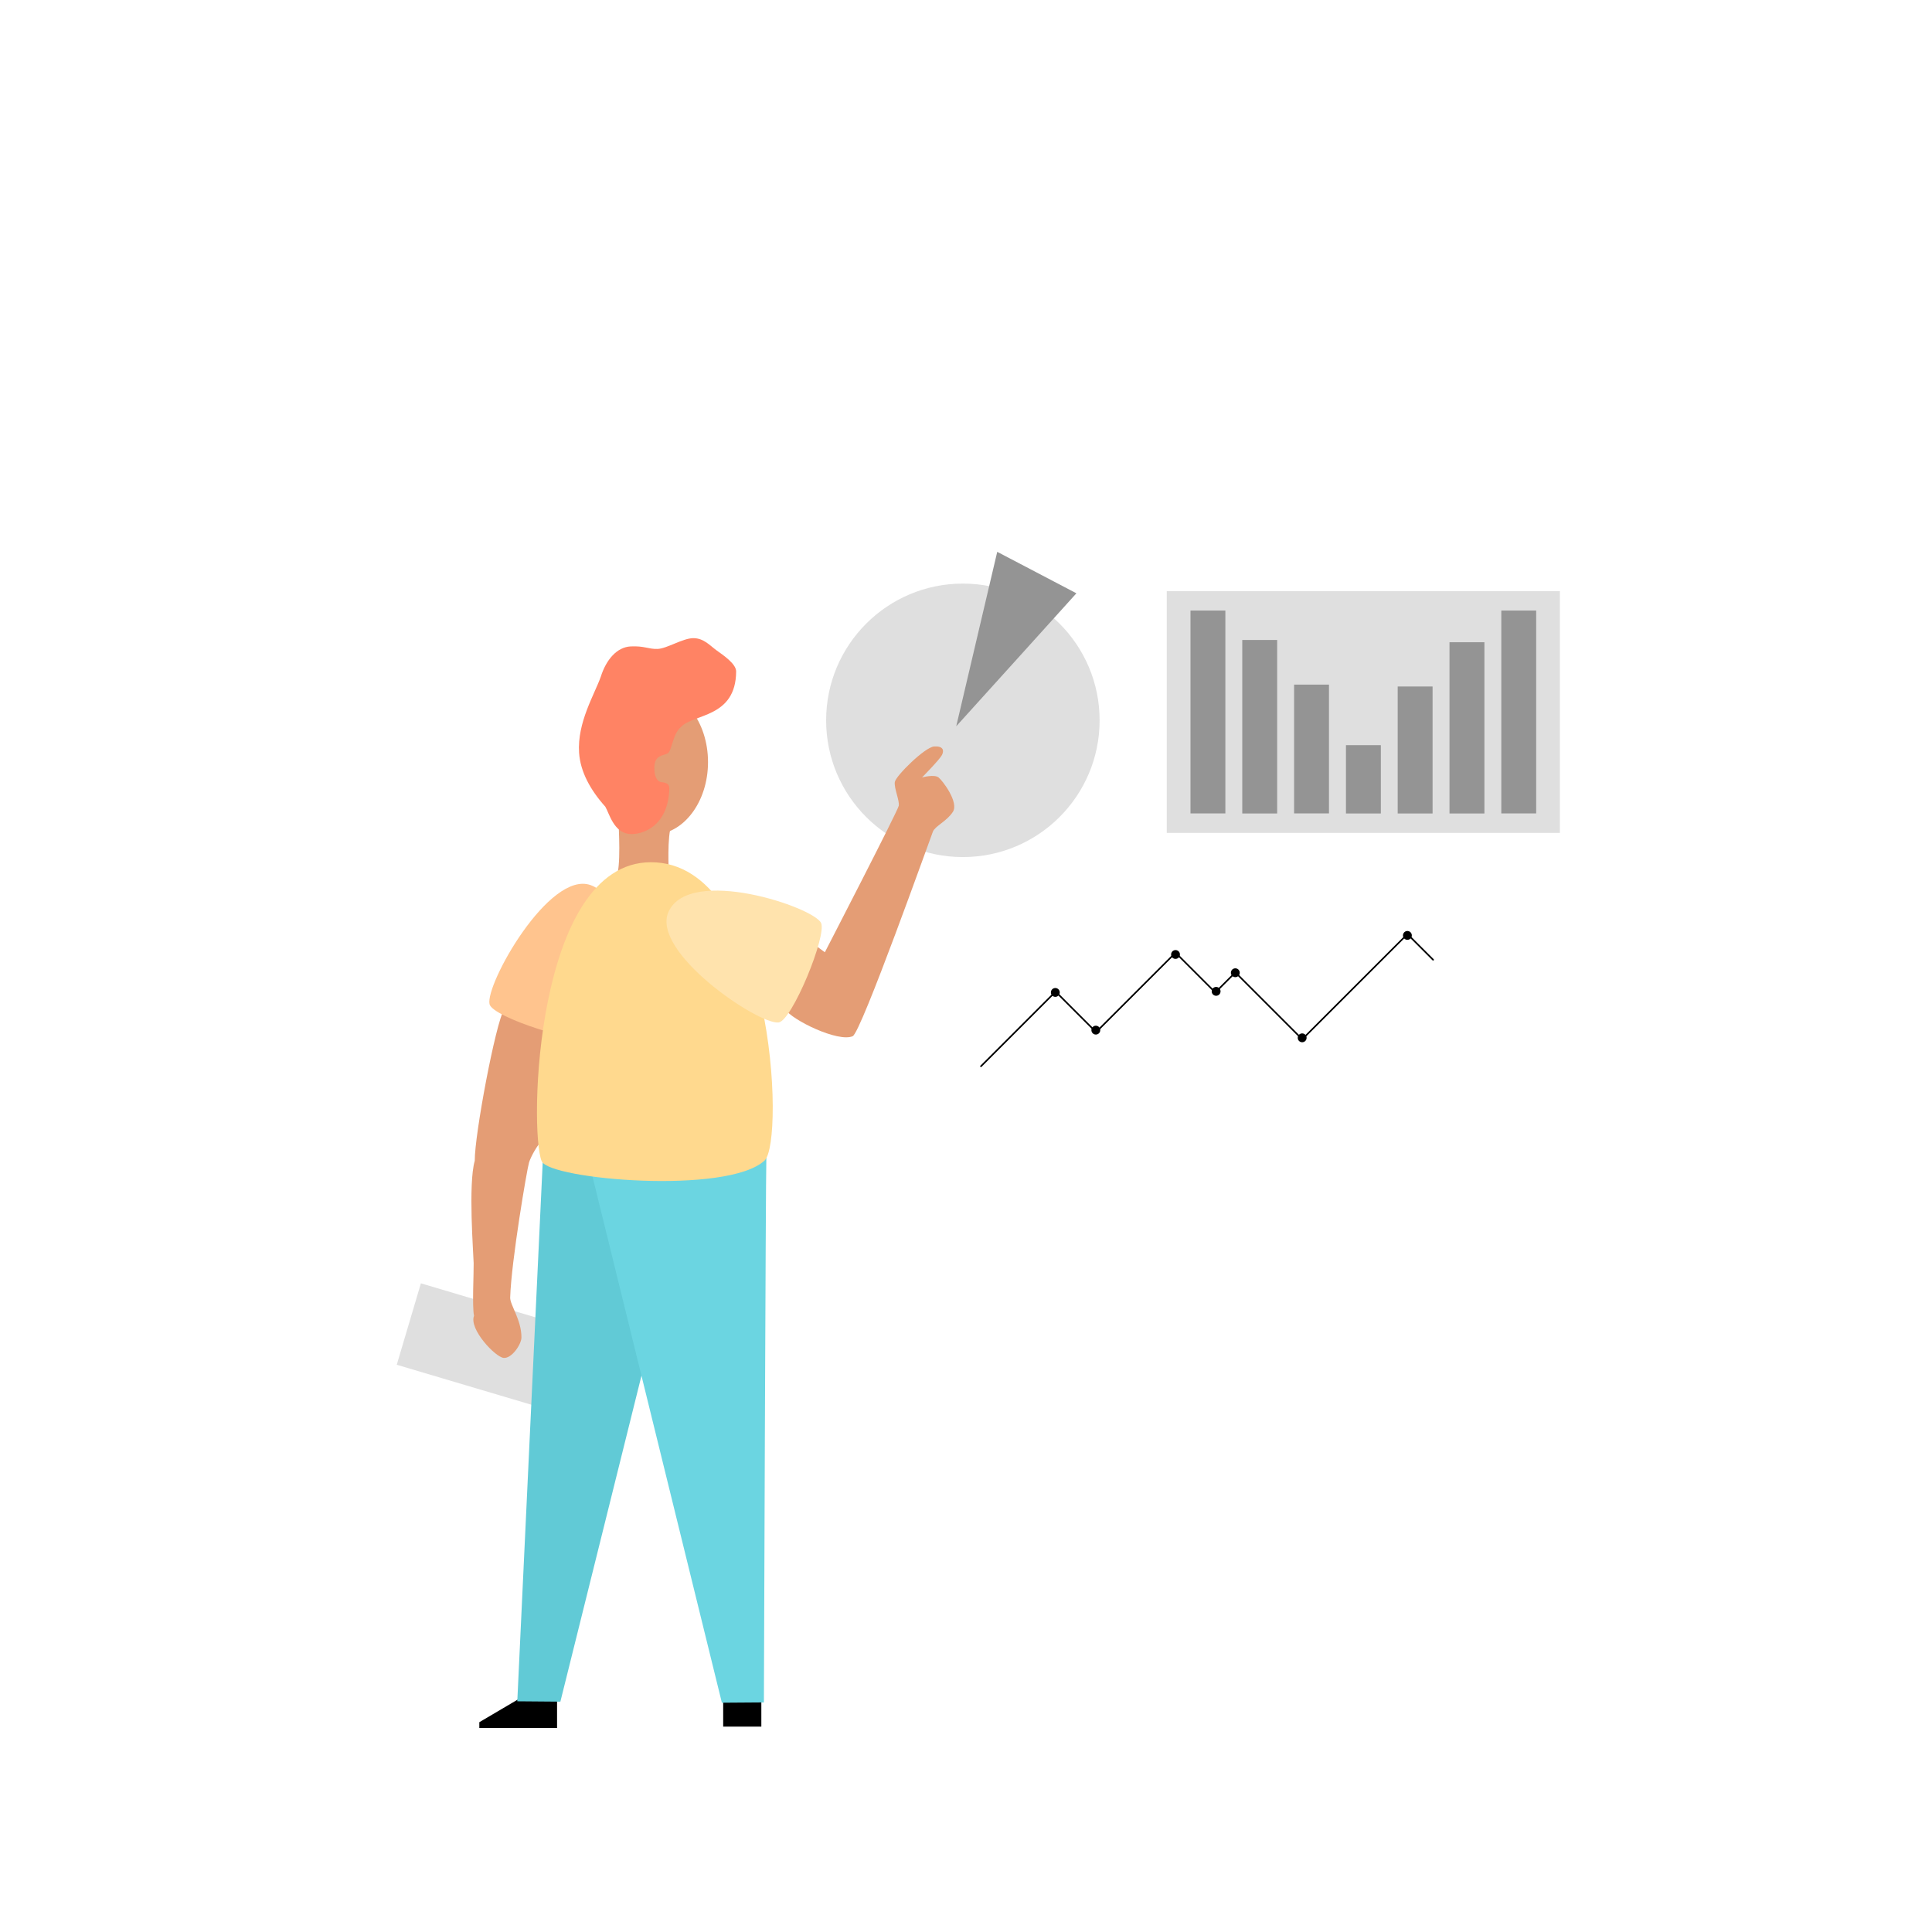
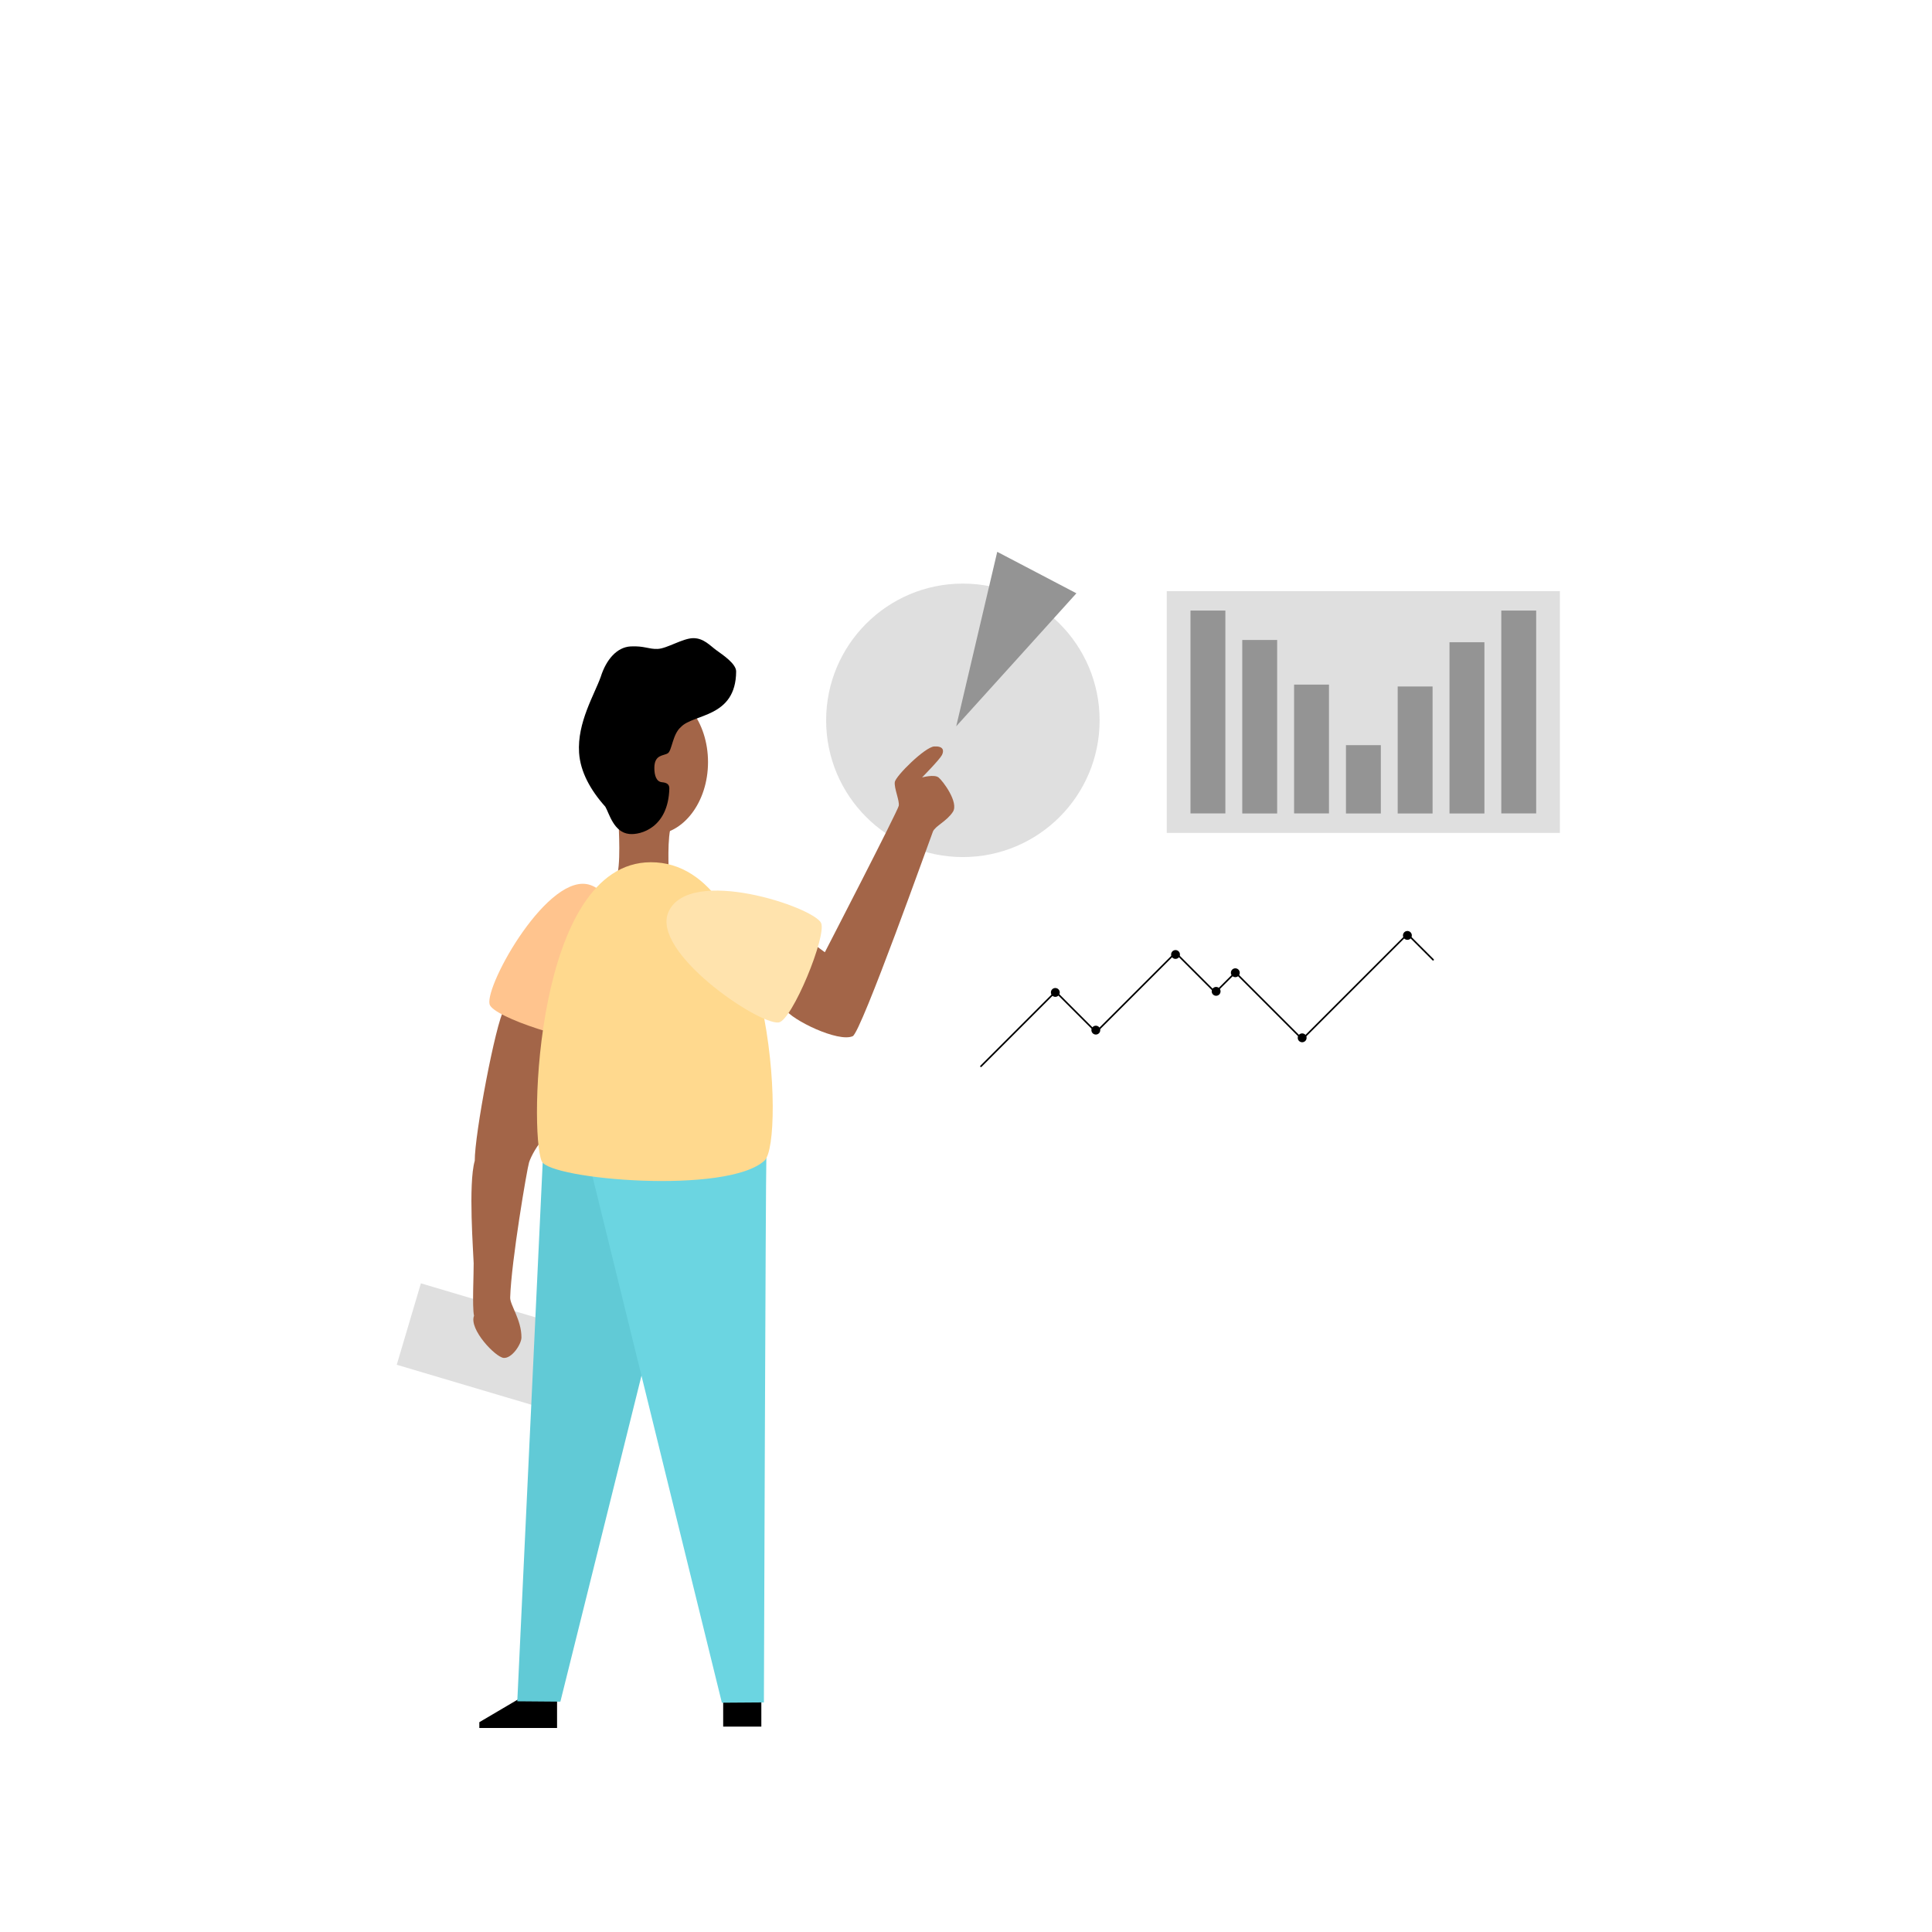
<svg xmlns="http://www.w3.org/2000/svg" id="Layer_1" data-name="Layer 1" viewBox="0 0 1200 1200">
  <defs />
  <g id="Layer_2" data-name="Layer 2">
    <path class="cls-2" style="fill:#dfdfdf;" d="M513.13,447.41a84.93,84.93,0,1,1,84.92,84.93A84.92,84.92,0,0,1,513.13,447.41Z" />
    <path d="M322.44,1055.12l-24.72,14.57v3.59H346v-18.16Z" />
    <path d="M449.18,1056.12h23.7v16.31h-23.7Z" />
    <path class="cls-2" style="fill:#dfdfdf;" d="M261.43,797.1l88.13,26.17-15,50.58-88.13-26.17Z" />
    <path class="cls-3" style="fill:#61cad6;" d="M337.18,719.87,321.3,1056.71l26.76.22L402.9,836.5l-1.31-109.67Z" />
    <path class="cls-4" style="fill:#6bd5e1;" d="M476,719.21c-.43,9.58-1.53,338.19-1.53,338.19l-26.1.19L367.21,727.48S476.45,709.64,476,719.21Z" />
-     <path class="cls-5" style="fill:#e49d75;" d="M313.16,626.73c-5.42,9.14-18.4,78.1-18.28,94.23-4.18,14.45-.79,57.9-.68,63.66s-1,27.31.23,32.61c-3.28,8.36,13.31,25.74,18.39,26.19s11.06-8.46,11.06-12.76c0-10.94-7.13-20.19-7-24.71.68-22.57,10.5-80.13,11.74-84s5.42-11.4,8.92-14.45,5.19-70.19,5.19-70.19S316.05,621.86,313.16,626.73Z" />
-     <path class="cls-5" style="fill:#e49d75;" d="M384.2,510.42c0,2.84,1.74,28.9-1.58,34.75s32.78,3.87,32.78-.56-1.19-25,1.73-32.45S384.2,507.57,384.2,510.42Z" />
-     <path class="cls-5" style="fill:#e49d75;" d="M507.05,587.61l5.28,3.85s45.36-87.82,45.91-91-3-11-2.46-14.73,18.79-21.82,24.51-22.1,6.17,2.55,4.77,5.34-12.35,13.91-12.35,13.91,7.58-2.09,10.23,0,12.7,15.49,8.93,21.35-11,8.79-12.42,12.28S534.93,641.2,529.64,643.59c-8.93,4-37.81-10-42.14-16.88S507.05,587.61,507.05,587.61Z" />
+     <path class="cls-5" style="fill:#A36548;" d="M313.16,626.73c-5.42,9.14-18.4,78.1-18.28,94.23-4.18,14.45-.79,57.9-.68,63.66s-1,27.31.23,32.61c-3.28,8.36,13.31,25.74,18.39,26.19s11.06-8.46,11.06-12.76c0-10.94-7.13-20.19-7-24.71.68-22.57,10.5-80.13,11.74-84s5.42-11.4,8.92-14.45,5.19-70.19,5.19-70.19S316.05,621.86,313.16,626.73Z" />
+     <path class="cls-5" style="fill:#A36548;" d="M384.2,510.42c0,2.84,1.74,28.9-1.58,34.75s32.78,3.87,32.78-.56-1.19-25,1.73-32.45S384.2,507.57,384.2,510.42Z" />
+     <path class="cls-5" style="fill:#A36548;" d="M507.05,587.61l5.28,3.85s45.36-87.82,45.91-91-3-11-2.46-14.73,18.79-21.82,24.51-22.1,6.17,2.55,4.77,5.34-12.35,13.91-12.35,13.91,7.58-2.09,10.23,0,12.7,15.49,8.93,21.35-11,8.79-12.42,12.28S534.93,641.2,529.64,643.59c-8.93,4-37.81-10-42.14-16.88S507.05,587.61,507.05,587.61Z" />
    <path class="cls-6" style="fill:#ffc48e;" d="M366.88,549.77c29.65,10.71,10.35,89.52.94,95-7.45,4.32-61.9-12.84-63.76-21.07C301.3,611.51,341.11,540.47,366.88,549.77Z" />
    <path class="cls-7" style="fill:#ffd98e;" d="M404.17,535.55c76.13-.25,83.53,173.37,70.75,185.25-23,21.41-133.65,11.82-138.47.46C328.54,702.64,332.26,535.78,404.17,535.55Z" />
    <path class="cls-8" style="fill:#ffe3ad;" d="M415.27,566.27c13.13-28.65,90.07-2.86,94.71,7,3.69,7.79-18,60.62-26.31,61.79C471.32,636.76,403.85,591.17,415.27,566.27Z" />
-     <path class="cls-5" style="fill:#e49d75;" d="M371,473.36c0-24.88,15.39-45.05,34.38-45.05s34.38,20.17,34.38,45.05-15.39,45.06-34.38,45.06S371,498.24,371,473.36Z" />
-     <path class="cls-9" style="fill:#ff8364;" d="M359.68,467.56c-1.26-18.8,9.61-36.27,13.48-47.25,3.34-10.56,10-18.4,18.6-18.81s11,1.77,16.73,1.56,15.68-6.69,22.16-6.69S441,401,445,403.9s12.26,8.36,12.23,13.17c-.17,28.92-26.6,26.18-34.29,34.49-5.22,4.39-5.54,14.64-8.15,16.31s-8.26.68-8.36,8.89c-.06,4.83,1.25,8.78,4.7,9.09s4.67,1.57,4.6,4.08C415,514.15,397.9,518.7,390.93,518c-9.77-.92-12.54-12.85-14.95-16.93C366.74,490.76,360.46,479.38,359.68,467.56Z" />
+     <path class="cls-5" style="fill:#A36548;" d="M371,473.36c0-24.88,15.39-45.05,34.38-45.05s34.38,20.17,34.38,45.05-15.39,45.06-34.38,45.06S371,498.24,371,473.36Z" />
+     <path class="cls-9" style="fill:#000;" d="M359.68,467.56c-1.26-18.8,9.61-36.27,13.48-47.25,3.34-10.56,10-18.4,18.6-18.81s11,1.77,16.73,1.56,15.68-6.69,22.16-6.69S441,401,445,403.9s12.26,8.36,12.23,13.17c-.17,28.92-26.6,26.18-34.29,34.49-5.22,4.39-5.54,14.64-8.15,16.31s-8.26.68-8.36,8.89c-.06,4.83,1.25,8.78,4.7,9.09s4.67,1.57,4.6,4.08C415,514.15,397.9,518.7,390.93,518c-9.77-.92-12.54-12.85-14.95-16.93C366.74,490.76,360.46,479.38,359.68,467.56Z" />
    <path class="cls-10" style="fill:#949494;" d="M593.93,451.1l12.73-54.17,12.74-54.18L644,355.63l24.57,12.88-37.3,41.3Z" />
    <path class="cls-2" style="fill:#dfdfdf;" d="M724.7,367.17H968.88V517.33H724.7Z" />
    <path class="cls-10" style="fill:#949494;" d="M739.43,379.23H761.1v126H739.43Z" />
    <path class="cls-10" style="fill:#949494;" d="M771.6,397.5h21.67V505.27H771.6Z" />
    <path class="cls-10" style="fill:#949494;" d="M803.78,425.22h21.67v80H803.78Z" />
    <path class="cls-10" style="fill:#949494;" d="M836,462.83h21.66v42.44H836Z" />
    <path class="cls-10" style="fill:#949494;" d="M868.13,426.4H889.8v78.87H868.13Z" />
    <path class="cls-10" style="fill:#949494;" d="M900.31,398.91H922V505.27H900.31Z" />
    <path class="cls-10" style="fill:#949494;" d="M932.49,379.23h21.66v126H932.49Z" />
    <path class="cls-11" style="fill:none;stroke:#000;stroke-linecap:round;stroke-linejoin:round;" d="M609.3,662.28l45.9-45.91" />
    <path class="cls-11" style="fill:none;stroke:#000;stroke-linecap:round;stroke-linejoin:round;" d="M681.08,640.78l49.27-49.26" />
    <path class="cls-11" style="fill:none;stroke:#000;stroke-linecap:round;stroke-linejoin:round;" d="M756,615.27l10.71-10.71" />
    <path class="cls-11" style="fill:none;stroke:#000;stroke-linecap:round;stroke-linejoin:round;" d="M808.57,645.79l64-64" />
    <path class="cls-11" style="fill:none;stroke:#000;stroke-linecap:round;stroke-linejoin:round;" d="M655.35,615.61l24.59,24.6" />
    <path class="cls-11" style="fill:none;stroke:#000;stroke-linecap:round;stroke-linejoin:round;" d="M730.42,592l24.38,24.38" />
    <path class="cls-11" style="fill:none;stroke:#000;stroke-linecap:round;stroke-linejoin:round;" d="M767.34,604l41.27,41.27" />
    <path class="cls-11" style="fill:none;stroke:#000;stroke-linecap:round;stroke-linejoin:round;" d="M874.2,580.21l15.92,15.91" />
    <path d="M652.73,616.42a2.75,2.75,0,1,1,2.75,2.75A2.75,2.75,0,0,1,652.73,616.42Z" />
    <path d="M677.89,639.83a2.75,2.75,0,1,1,2.75,2.75A2.75,2.75,0,0,1,677.89,639.83Z" />
    <path d="M727.39,592.84a2.75,2.75,0,1,1,2.74,2.75A2.75,2.75,0,0,1,727.39,592.84Z" />
    <path d="M752.61,615.75a2.75,2.75,0,1,1,2.75,2.75A2.75,2.75,0,0,1,752.61,615.75Z" />
    <path d="M764.53,604.19a2.75,2.75,0,1,1,2.75,2.75A2.75,2.75,0,0,1,764.53,604.19Z" />
    <path d="M806.05,644.61a2.75,2.75,0,1,1,2.75,2.75A2.75,2.75,0,0,1,806.05,644.61Z" />
    <path d="M871.41,581a2.75,2.75,0,1,1,2.75,2.75A2.75,2.75,0,0,1,871.41,581Z" />
  </g>
</svg>
